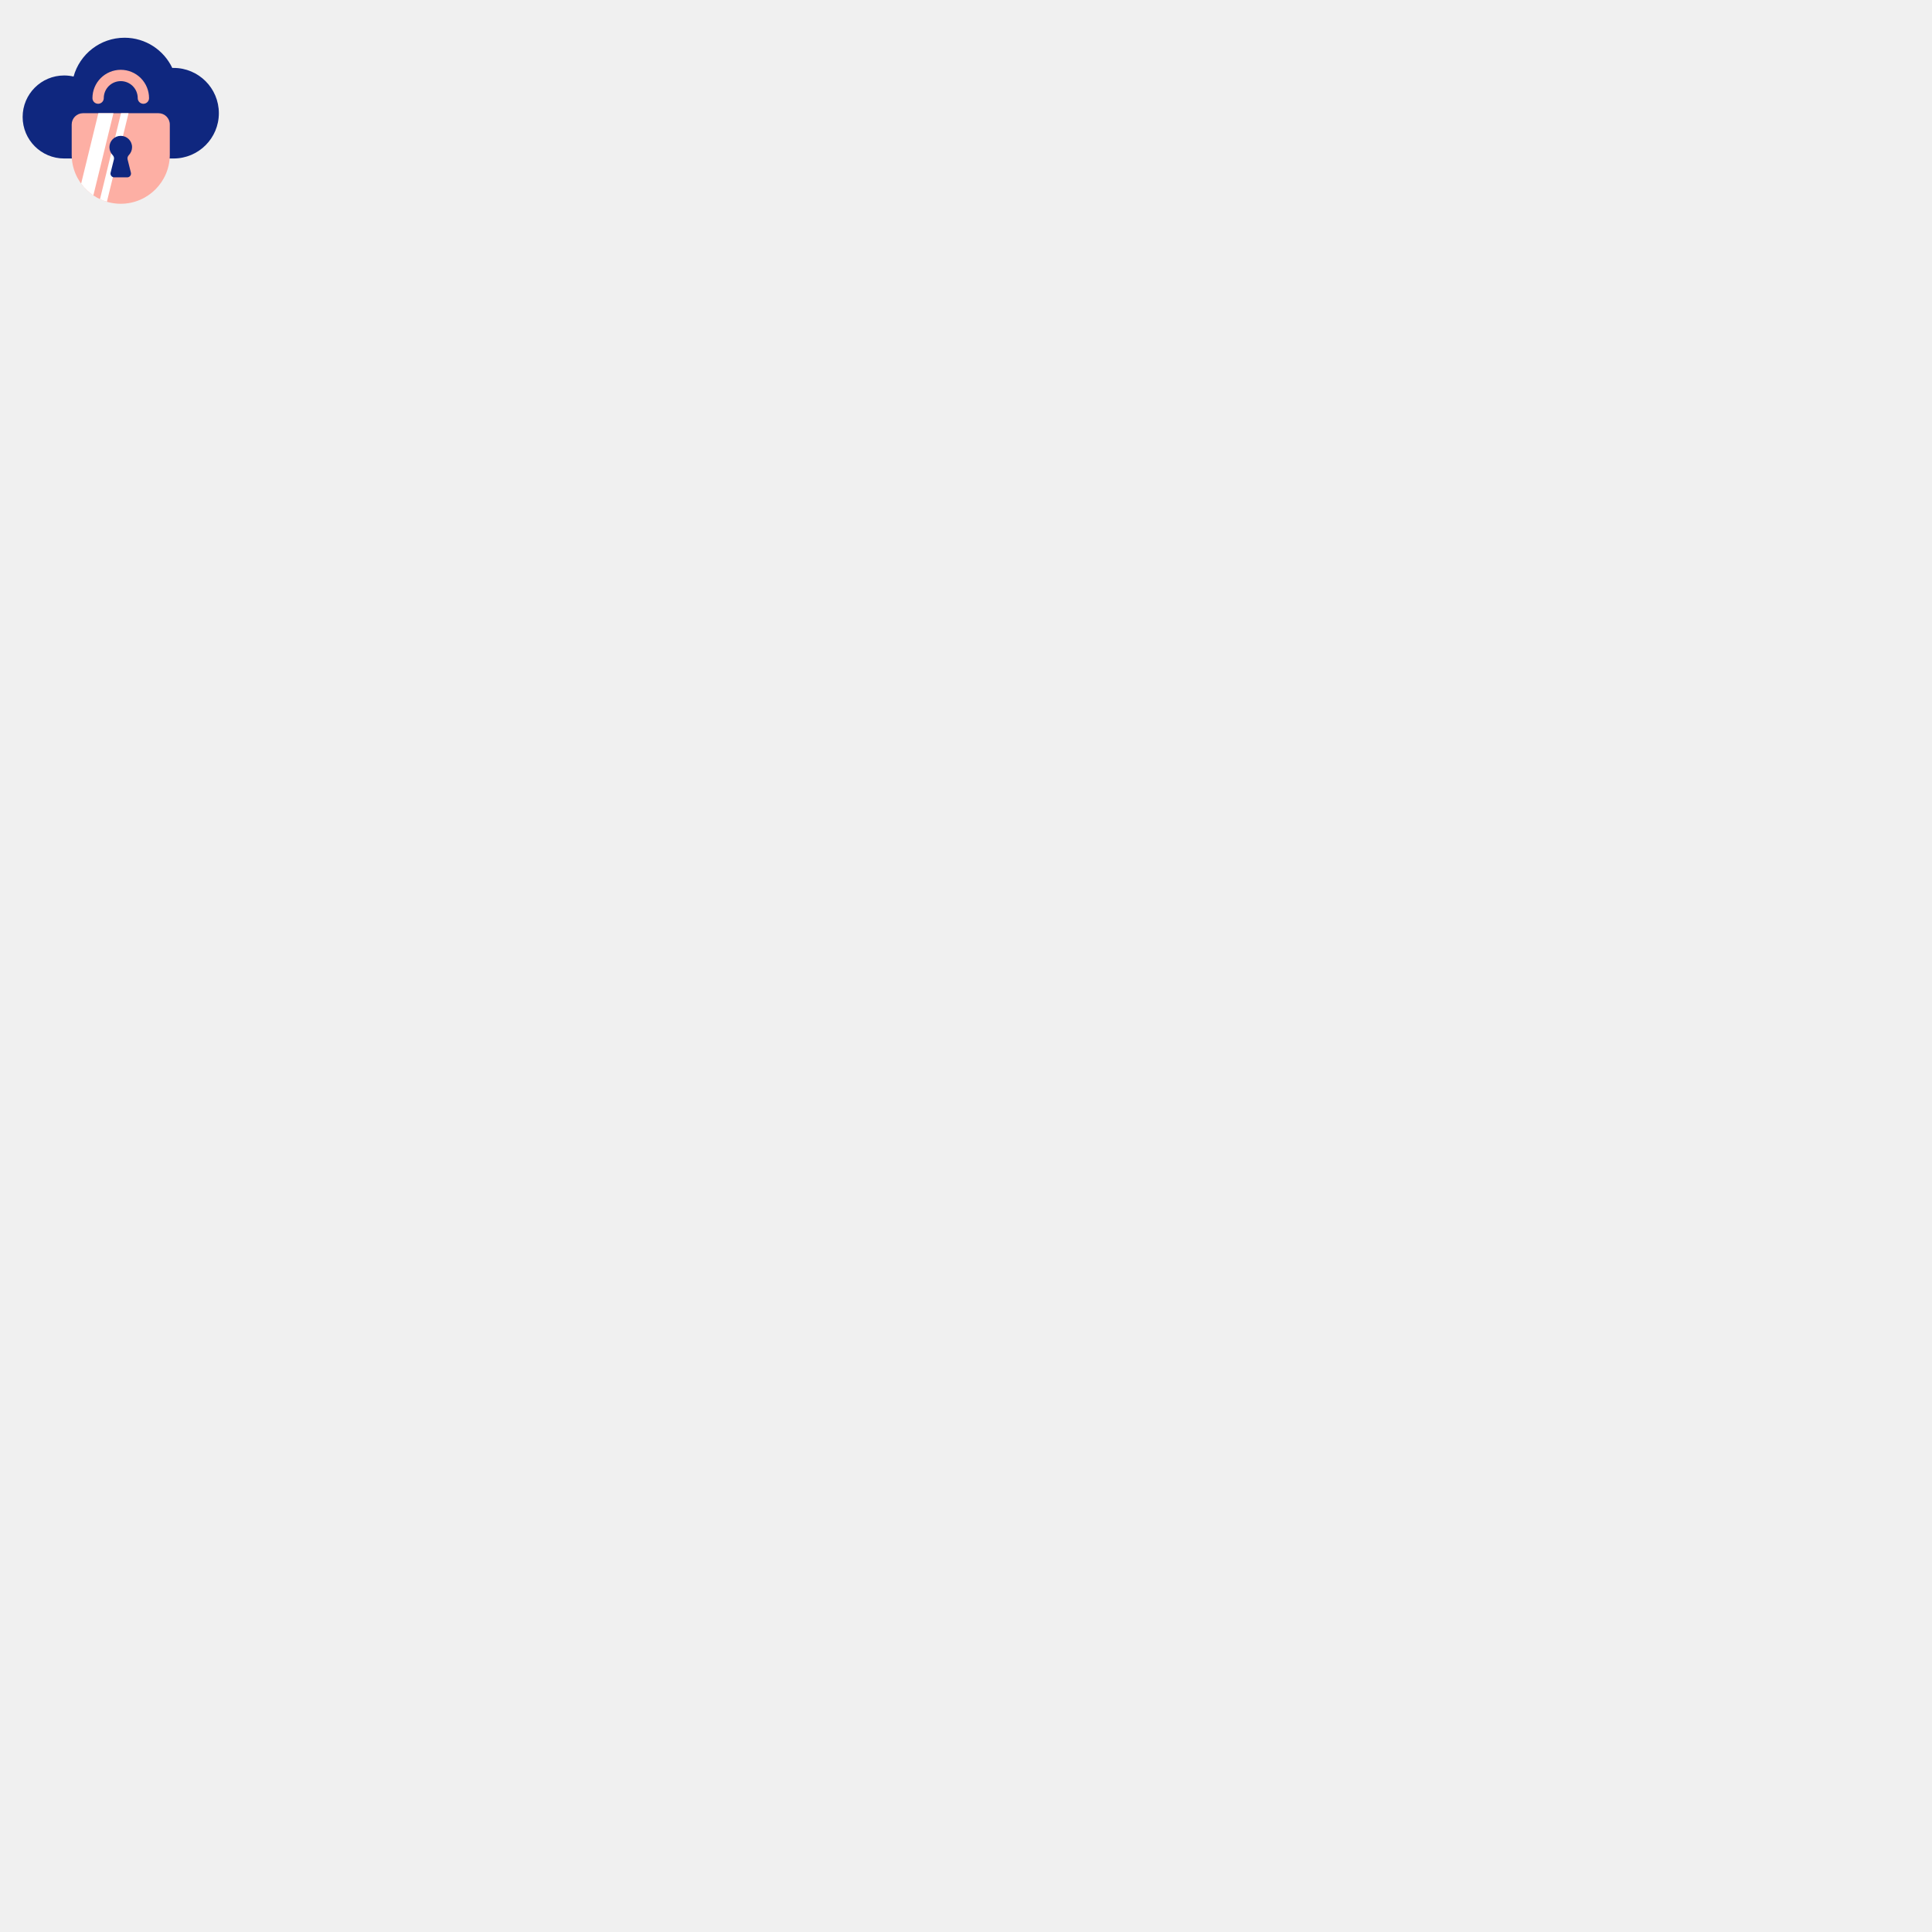
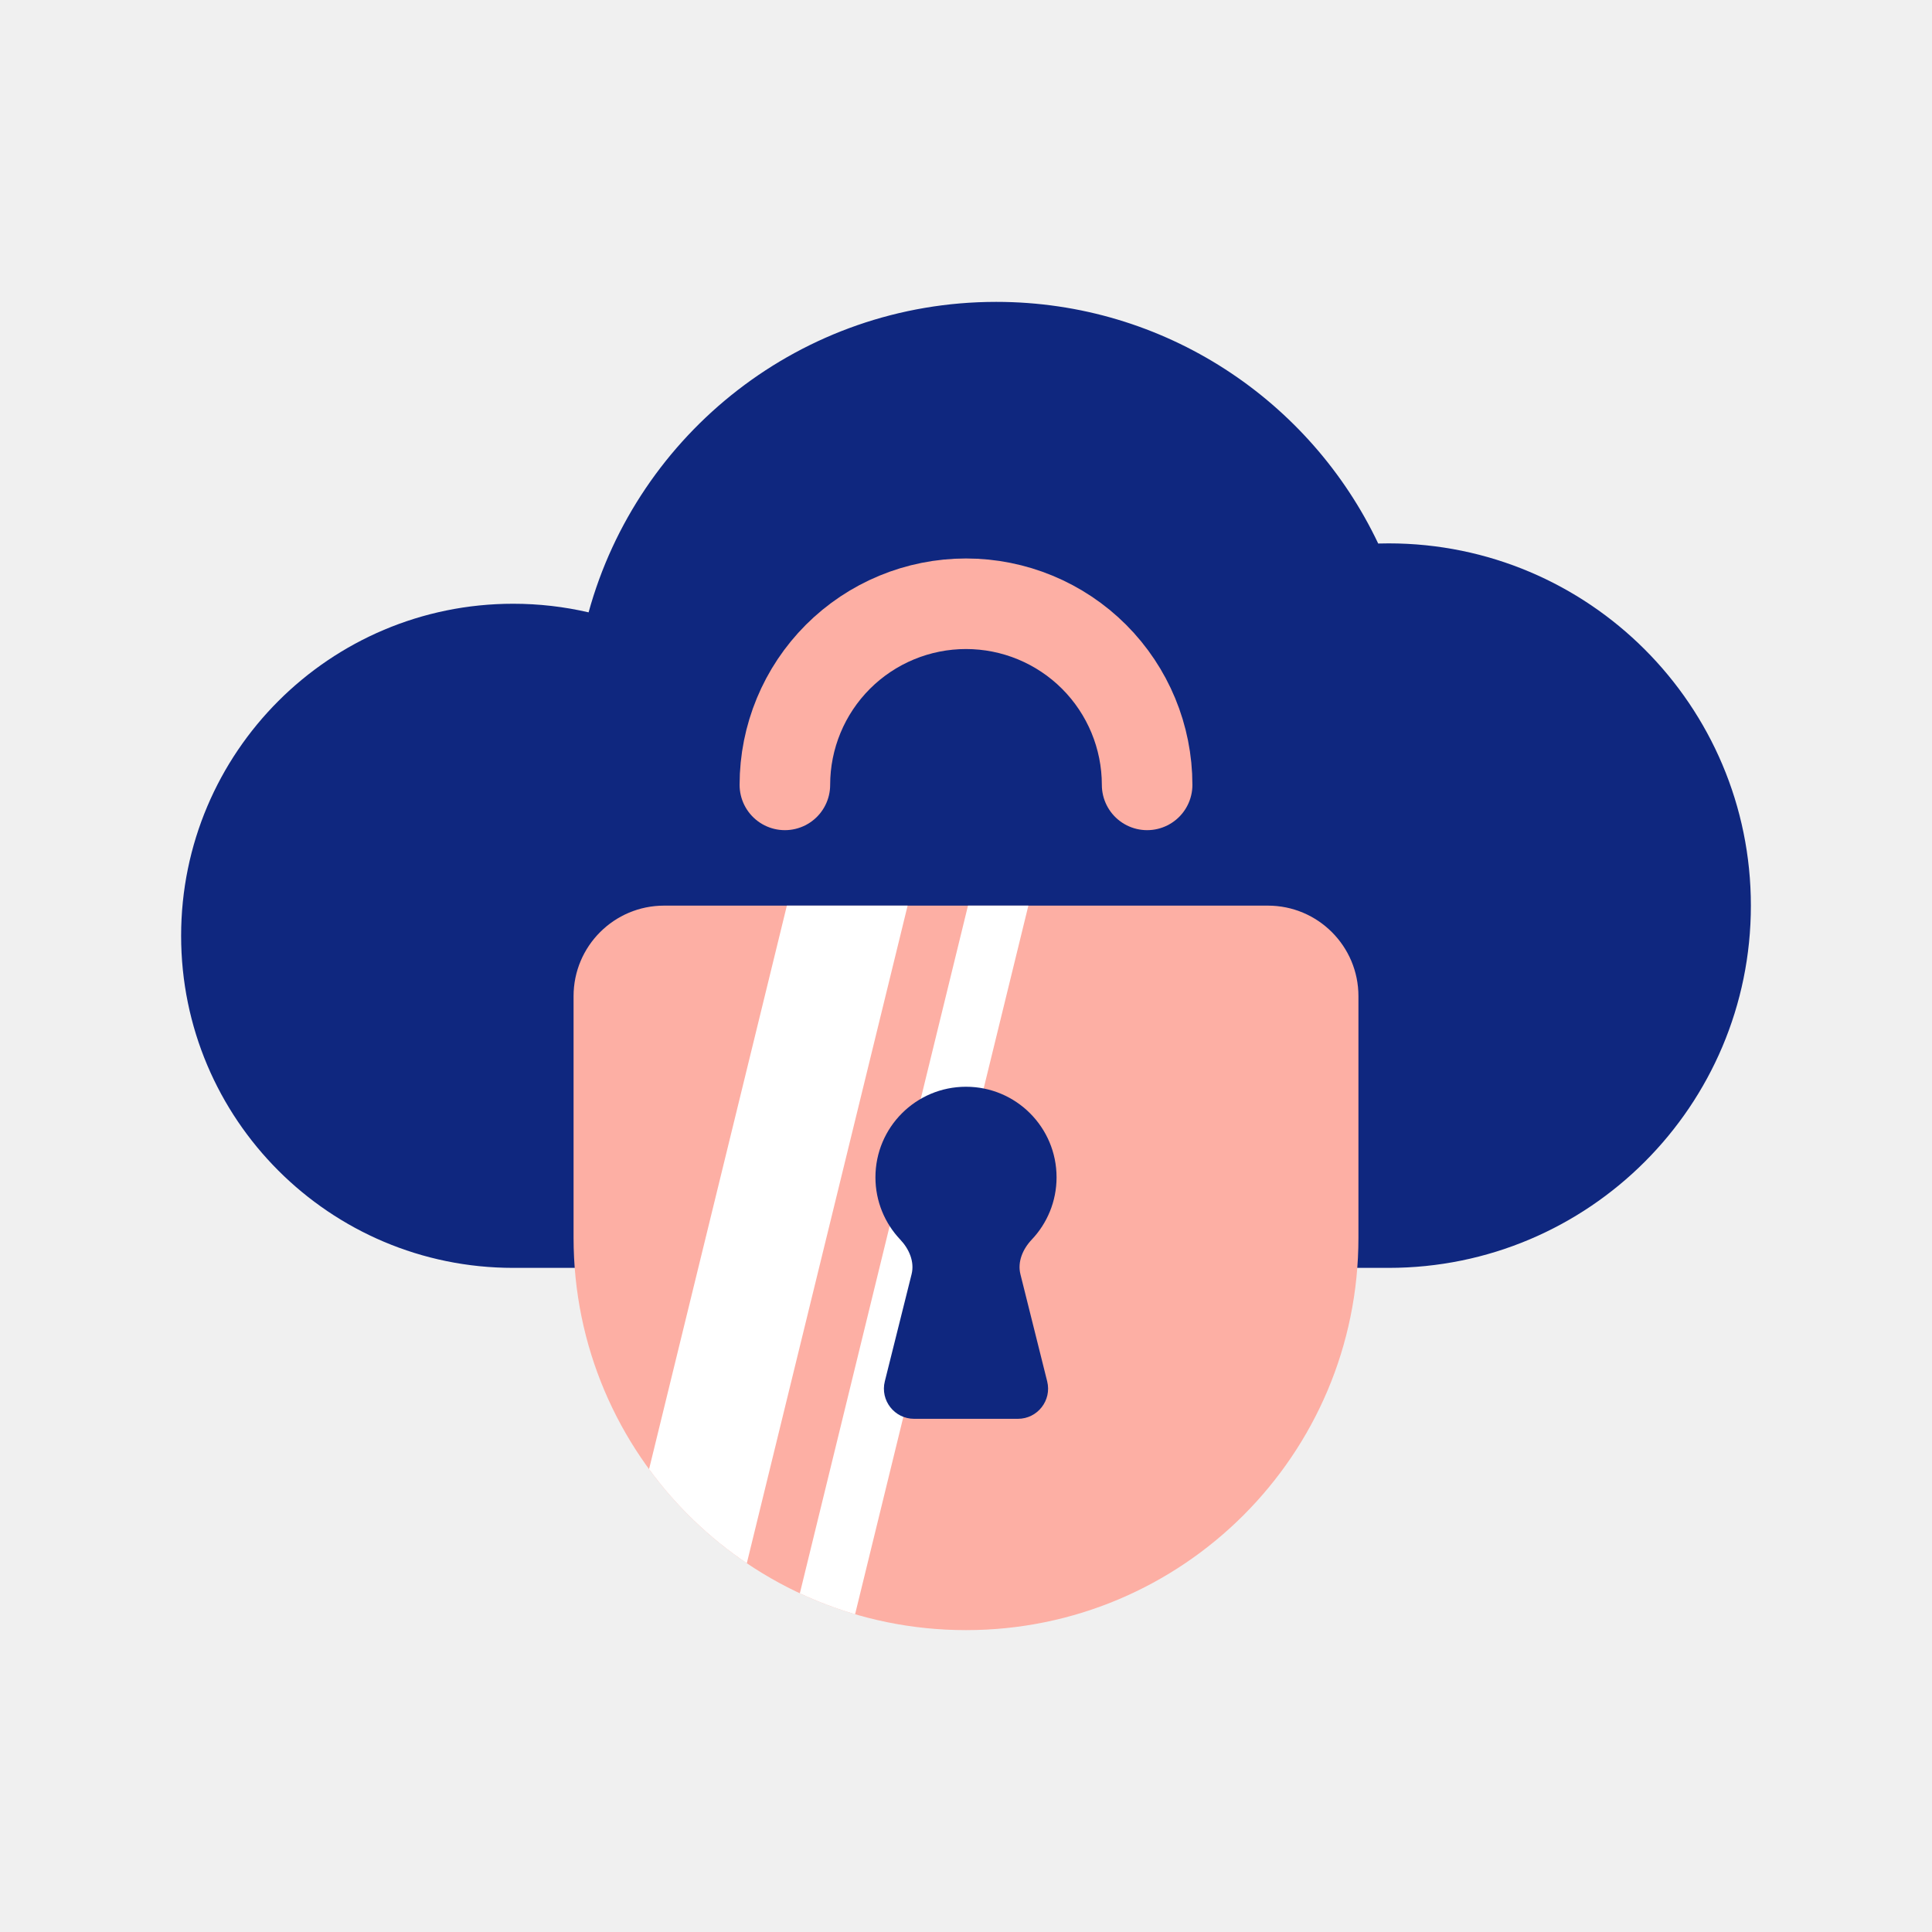
- <svg xmlns="http://www.w3.org/2000/svg" x="0" y="0" width="1024" viewBox="0 0 512 512" fill="none">
+ <svg xmlns="http://www.w3.org/2000/svg" x="0" y="0" width="128" height="128" viewBox="0 0 64 64" fill="none">
  <path fill-rule="evenodd" clip-rule="evenodd" d="M6 31C6 37.075 10.925 42 17 42H46C52.627 42 58 36.627 58 30C58 23.373 52.627 18 46 18C45.885 18 45.77 18.002 45.655 18.005C43.409 13.272 38.587 10 33 10C26.554 10 21.126 14.356 19.498 20.285C18.696 20.099 17.859 20 17 20C10.925 20 6 24.925 6 31Z" fill="#0F277F" />
  <path d="M19 33C19 31.343 20.343 30 22 30H42C43.657 30 45 31.343 45 33V41C45 48.18 39.18 54 32 54C24.82 54 19 48.18 19 41V33Z" fill="#FDAFA4" />
  <path fill-rule="evenodd" clip-rule="evenodd" d="M21.501 48.668L26.066 30H30.066L24.739 51.785C23.488 50.941 22.391 49.885 21.501 48.668ZM28.326 53.474C27.695 53.288 27.083 53.056 26.496 52.781L32.066 30H34.066L28.326 53.474Z" fill="white" />
  <path d="M38 26C38 24.409 37.368 22.883 36.243 21.757C35.117 20.632 33.591 20 32 20C30.409 20 28.883 20.632 27.757 21.757C26.632 22.883 26 24.409 26 26" stroke="#FDAFA4" stroke-width="3" stroke-linecap="round" />
  <path fill-rule="evenodd" clip-rule="evenodd" d="M33.803 42.212C33.699 41.798 33.884 41.373 34.178 41.063C34.687 40.526 35 39.799 35 39C35 37.343 33.657 36 32 36C30.343 36 29 37.343 29 39C29 39.799 29.313 40.526 29.822 41.063C30.116 41.373 30.301 41.798 30.197 42.212L29.311 45.758C29.153 46.389 29.63 47 30.281 47H33.719C34.37 47 34.847 46.389 34.689 45.758L33.803 42.212Z" fill="#0F277F" />
</svg>
